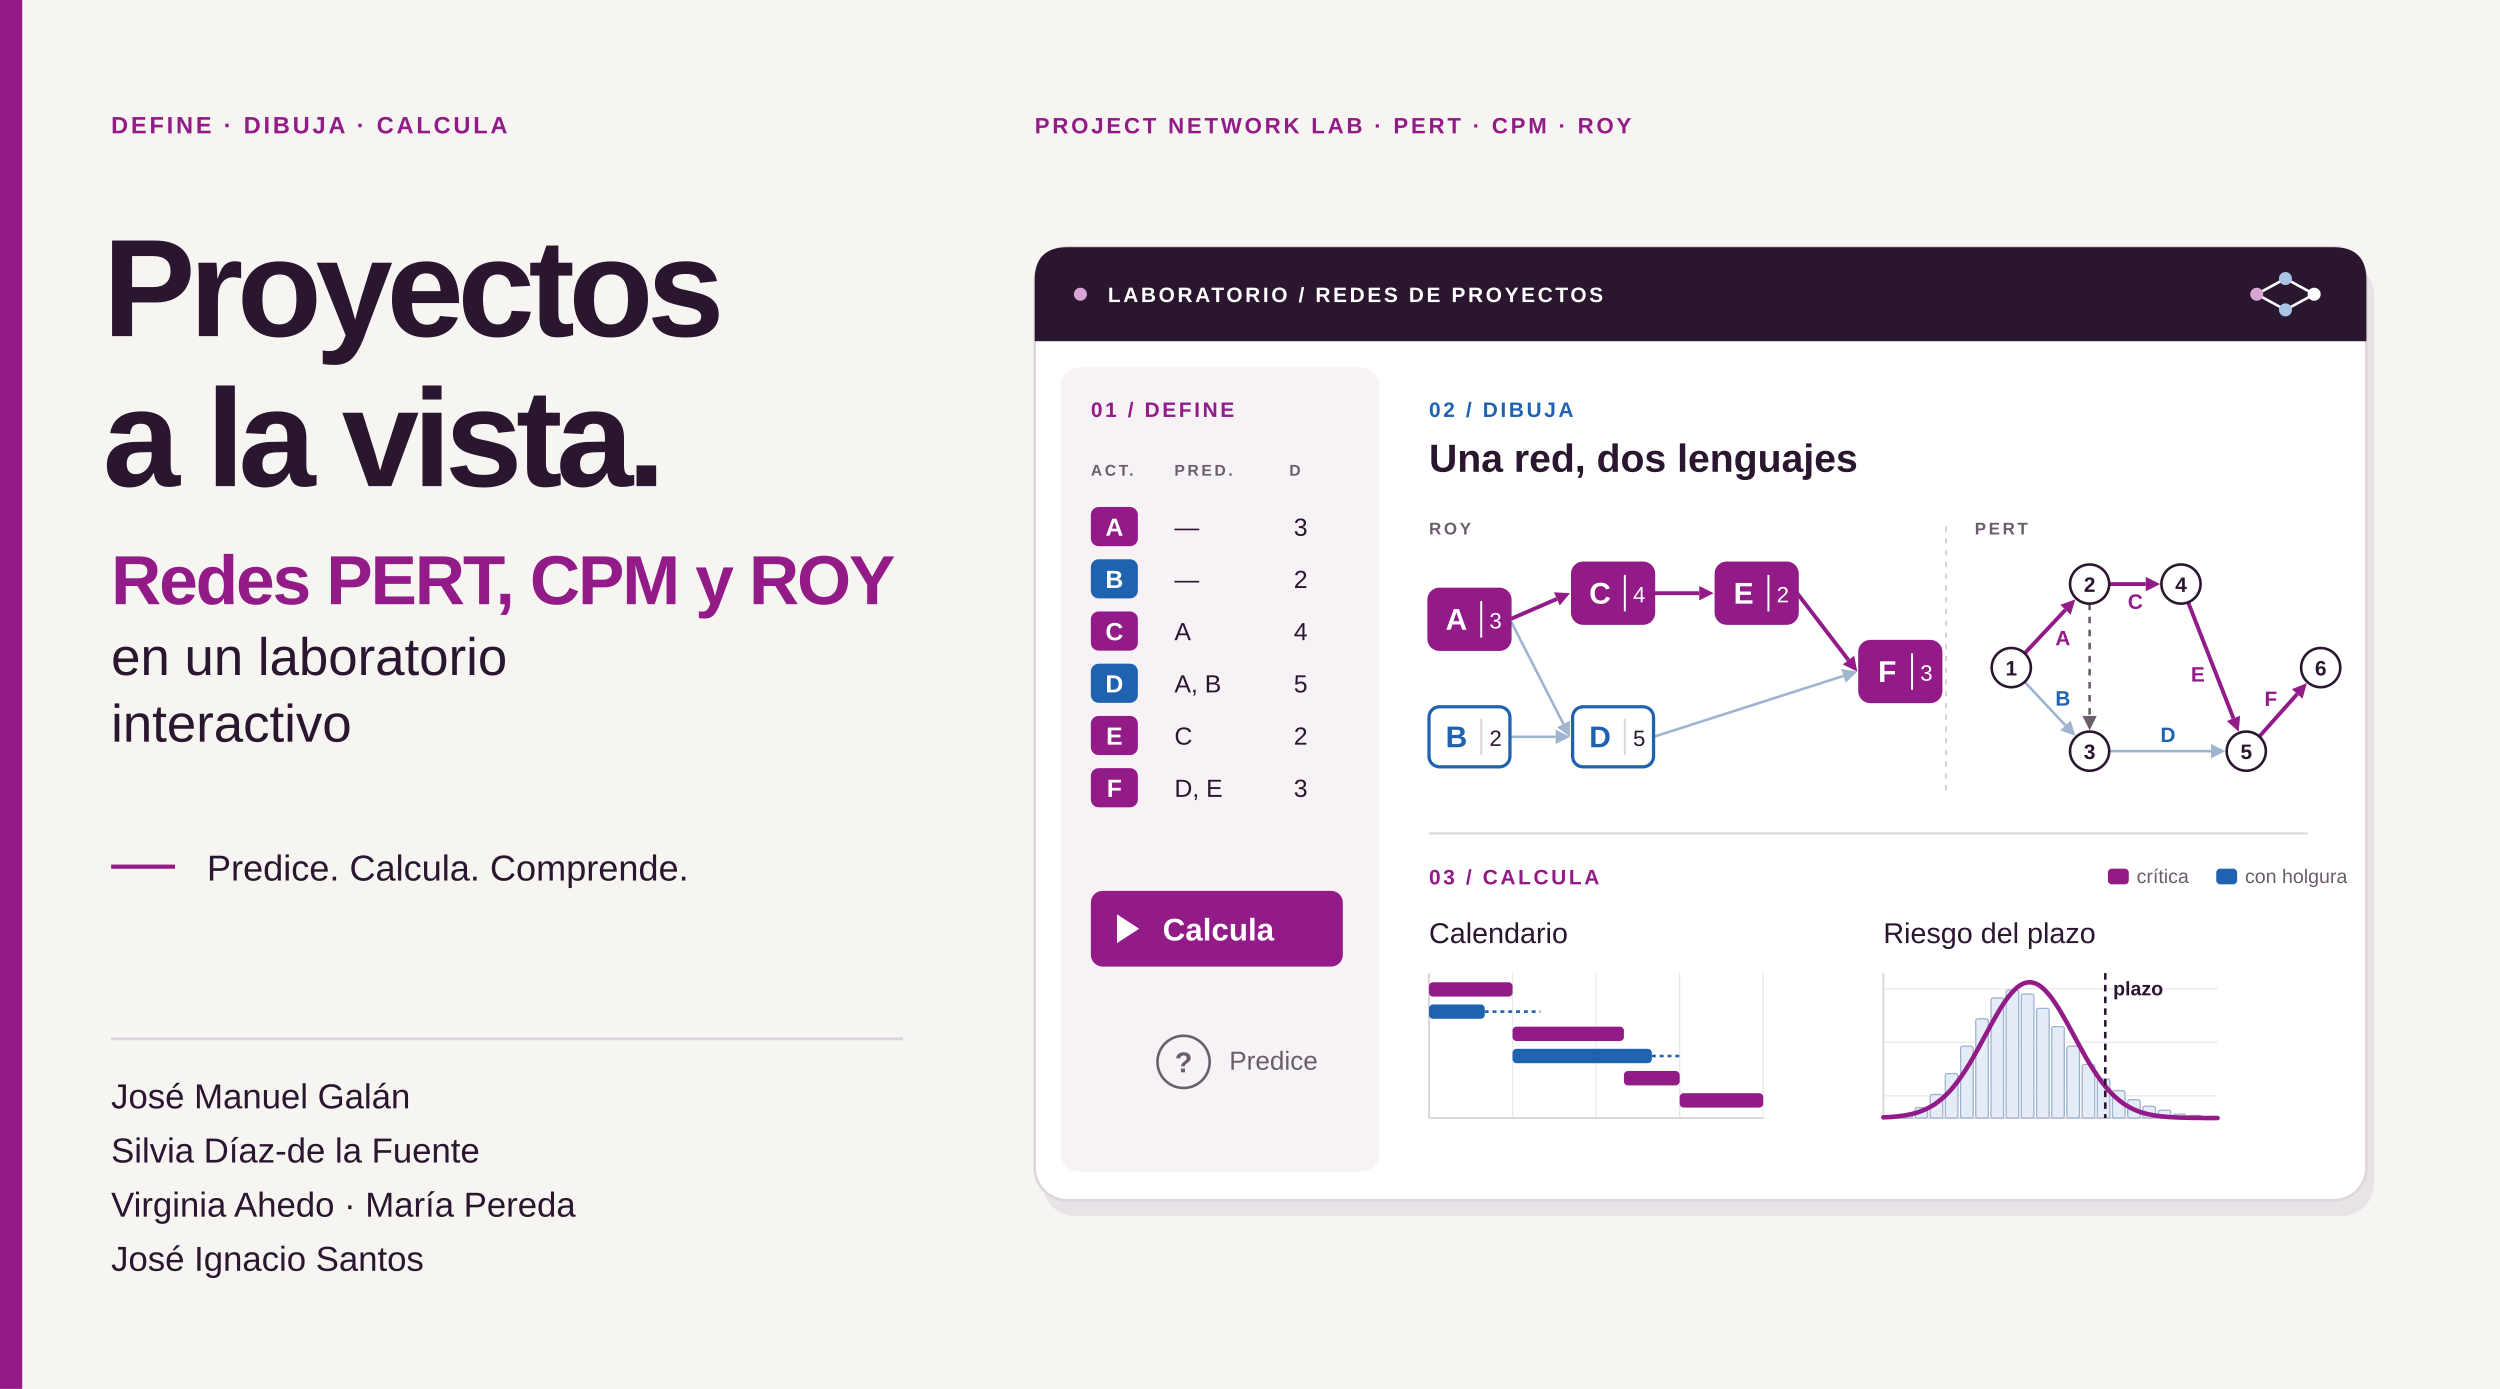
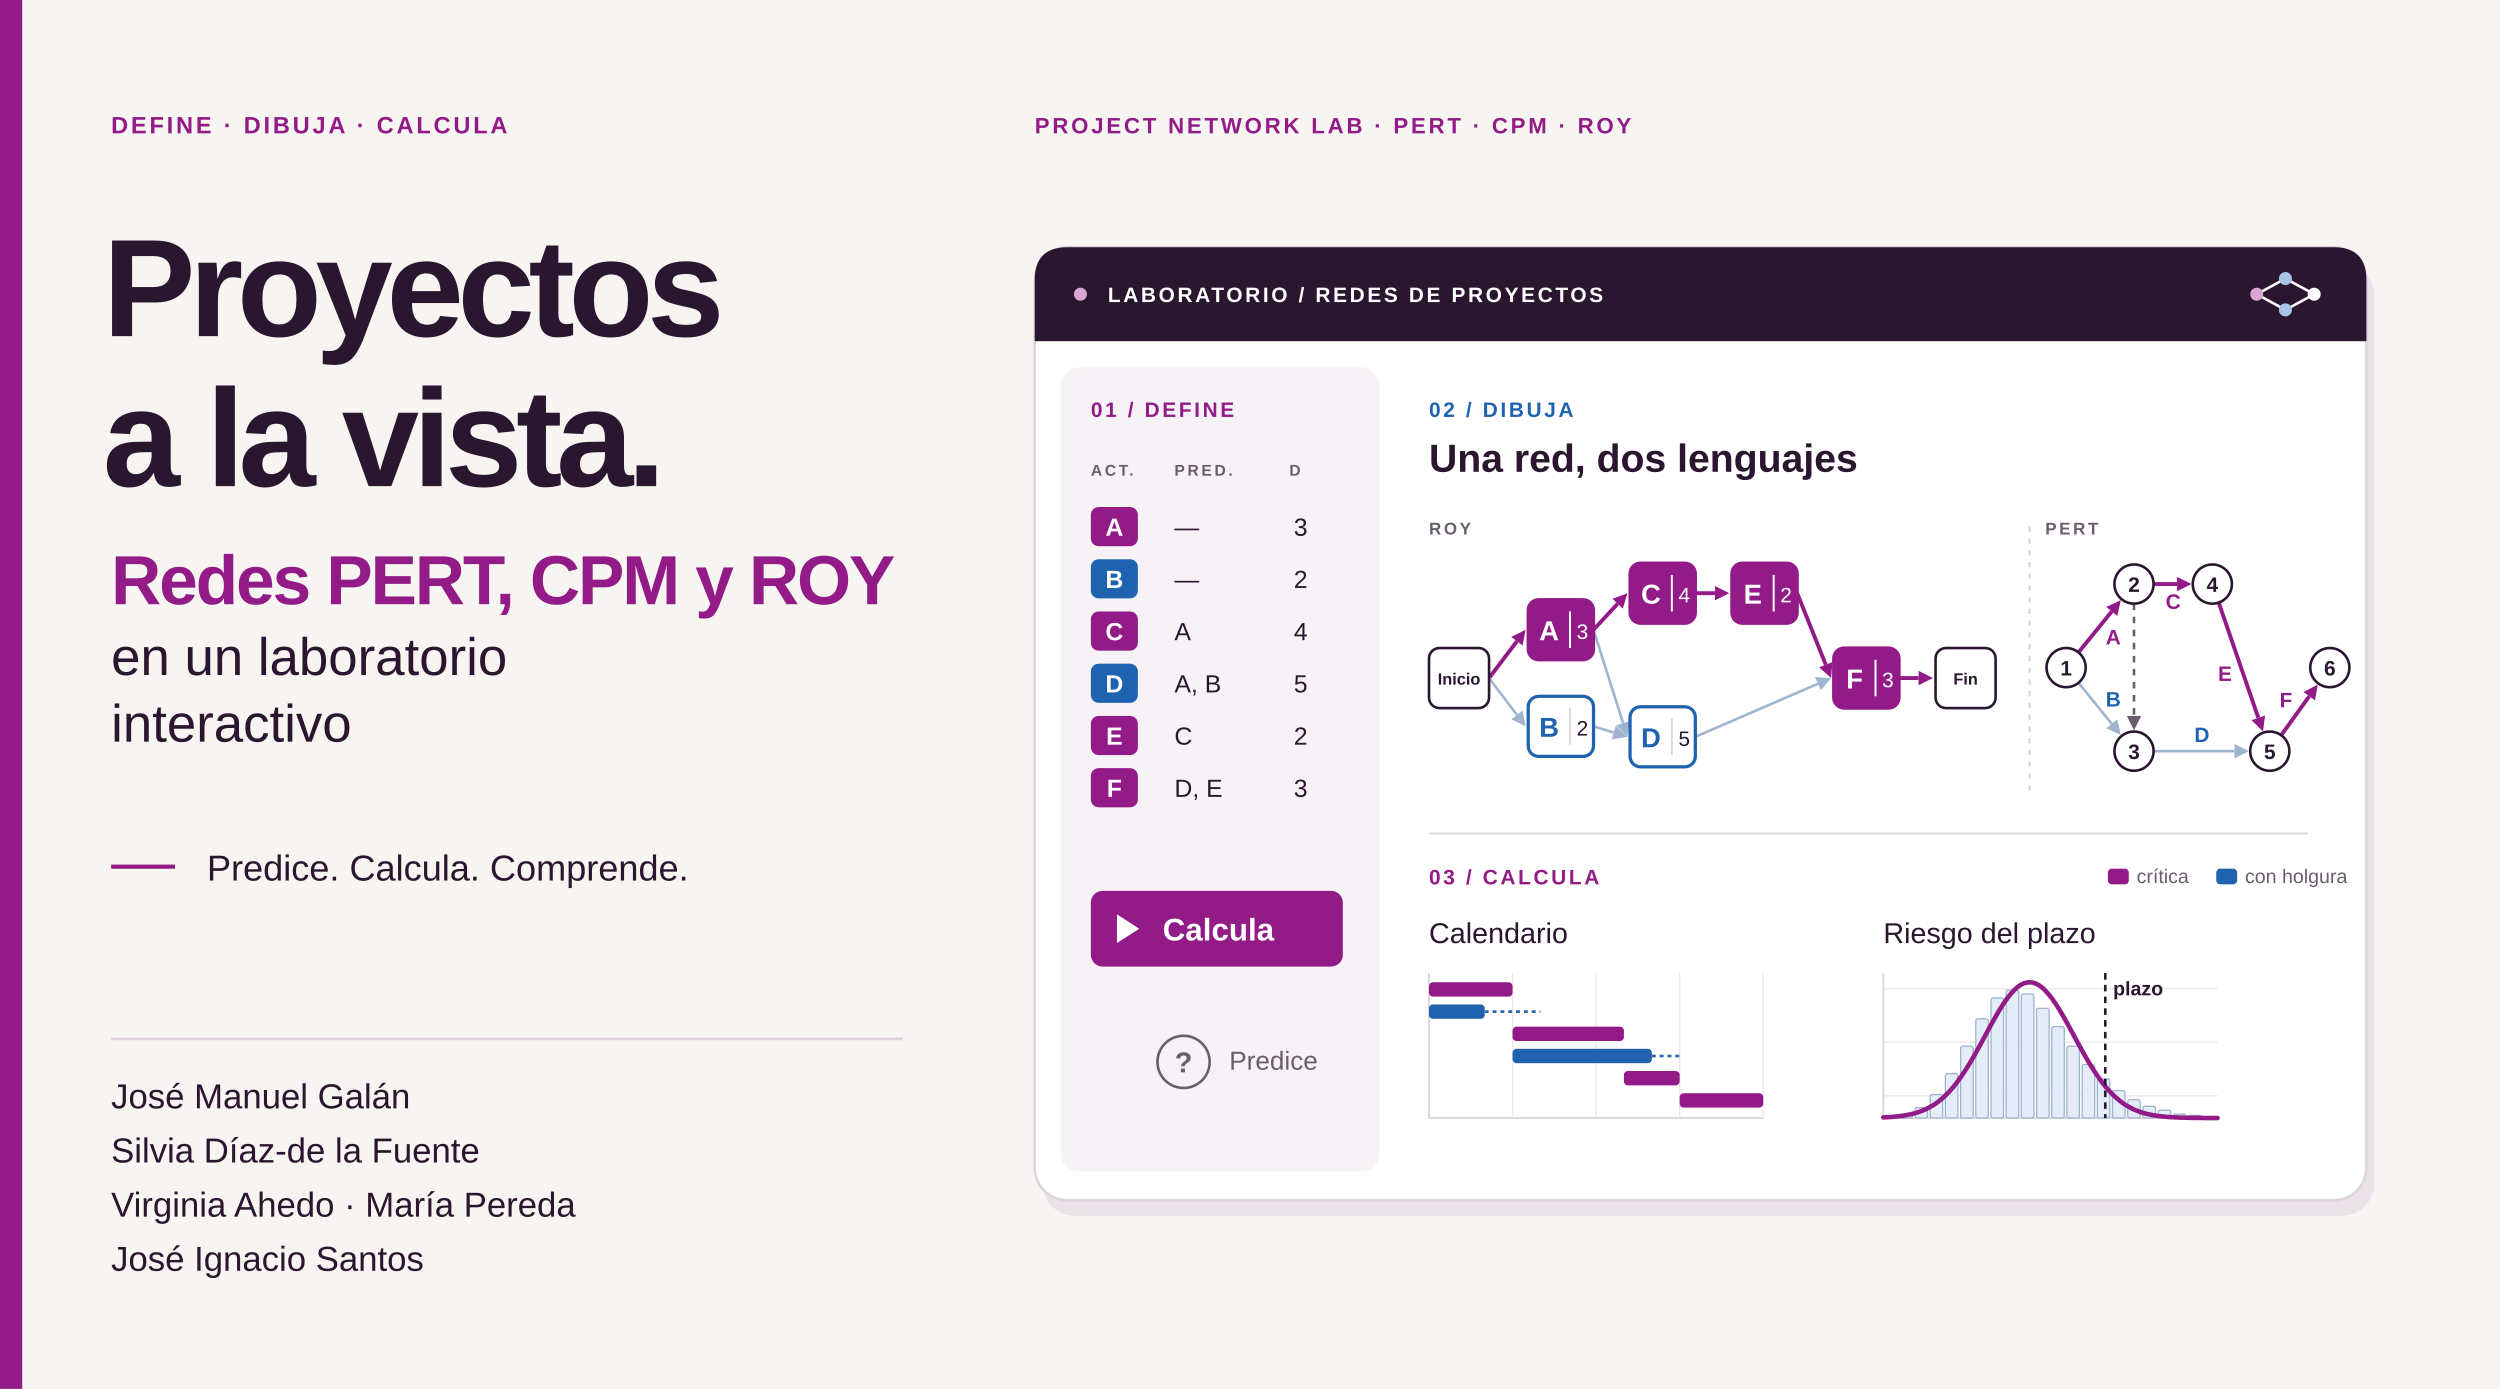
<svg xmlns="http://www.w3.org/2000/svg" width="1800" height="1000" viewBox="0 0 1800 1000" role="img" aria-labelledby="cover-title cover-desc">
  <g font-family="Arial, Helvetica, sans-serif">
    <rect x="0" y="0" width="1800" height="1000" rx="0" fill="#f7f5f2" stroke="none" stroke-width="1" />
    <rect x="0" y="0" width="16" height="1000" rx="0" fill="#921b88" stroke="none" stroke-width="1" />
    <text x="80" y="96" font-size="17" fill="#921b88" font-weight="600" letter-spacing="2">DEFINE · DIBUJA · CALCULA</text>
    <text x="74" y="242" font-size="100" fill="#2b1630" font-weight="700" letter-spacing="-4.5">Proyectos</text>
    <text x="74" y="350" font-size="100" fill="#2b1630" font-weight="700" letter-spacing="-4.5">a la vista.</text>
    <text x="80" y="435" font-size="50" fill="#921b88" font-weight="600" letter-spacing="-1.5">Redes PERT, CPM y ROY</text>
    <text x="80" y="486" font-size="38" fill="#2b1630" font-weight="400">en un laboratorio</text>
    <text x="80" y="534" font-size="38" fill="#2b1630" font-weight="400">interactivo</text>
    <line x1="80" y1="624" x2="126" y2="624" stroke="#921b88" stroke-width="3" />
    <text x="149" y="634" font-size="26" fill="#2b1630" font-weight="500">Predice. Calcula. Comprende.</text>
    <g transform="translate(745 178) scale(0.94)">
      <rect x="6" y="12" width="1020" height="730" rx="25" fill="#e9e3e7" stroke="none" stroke-width="1" />
      <rect x="0" y="0" width="1020" height="730" rx="25" fill="#ffffff" stroke="#ddd5db" stroke-width="2" />
      <path d="M 25 0 H 995 Q 1020 0 1020 25 V 72 H 0 V 25 Q 0 0 25 0" stroke="#2b1630" stroke-width="0" fill="#2b1630" stroke-linecap="round" stroke-linejoin="round" />
      <circle cx="35" cy="36" r="5" fill="#d9a6d3" stroke="none" stroke-width="1" />
      <text x="56" y="42" font-size="16" fill="#ffffff" font-weight="600" letter-spacing="2">LABORATORIO / REDES DE PROYECTOS</text>
      <line x1="936" y1="36" x2="958" y2="24" stroke="#ffffff" stroke-width="2" />
      <line x1="936" y1="36" x2="958" y2="48" stroke="#ffffff" stroke-width="2" />
      <line x1="958" y1="24" x2="980" y2="36" stroke="#ffffff" stroke-width="2" />
      <line x1="958" y1="48" x2="980" y2="36" stroke="#ffffff" stroke-width="2" />
      <circle cx="936" cy="36" r="5" fill="#d9a6d3" stroke="none" stroke-width="1" />
      <circle cx="958" cy="24" r="5" fill="#a9c4e6" stroke="none" stroke-width="1" />
      <circle cx="958" cy="48" r="5" fill="#a9c4e6" stroke="none" stroke-width="1" />
      <circle cx="980" cy="36" r="5" fill="#ffffff" stroke="none" stroke-width="1" />
      <rect x="20" y="92" width="244" height="616" rx="14" fill="#f7f2f6" stroke="none" stroke-width="1" />
      <text x="43" y="130" font-size="16" fill="#921b88" font-weight="600" letter-spacing="2">01 / DEFINE</text>
      <text x="43" y="175" font-size="12" fill="#6a5d6c" font-weight="600" letter-spacing="2">ACT.</text>
      <text x="107" y="175" font-size="12" fill="#6a5d6c" font-weight="600" letter-spacing="2">PRED.</text>
      <text x="195" y="175" font-size="12" fill="#6a5d6c" font-weight="600" letter-spacing="2">D</text>
      <rect x="43" y="199" width="36" height="30" rx="6" fill="#921b88" stroke="none" stroke-width="1" />
      <text x="61" y="221" font-size="19" fill="#ffffff" font-weight="700" text-anchor="middle">A</text>
      <text x="107" y="221" font-size="19" fill="#2b1630" font-weight="500">—</text>
      <text x="209" y="221" font-size="19" fill="#2b1630" font-weight="500" text-anchor="end">3</text>
      <rect x="43" y="239" width="36" height="30" rx="6" fill="#1f63b0" stroke="none" stroke-width="1" />
      <text x="61" y="261" font-size="19" fill="#ffffff" font-weight="700" text-anchor="middle">B</text>
      <text x="107" y="261" font-size="19" fill="#2b1630" font-weight="500">—</text>
      <text x="209" y="261" font-size="19" fill="#2b1630" font-weight="500" text-anchor="end">2</text>
      <rect x="43" y="279" width="36" height="30" rx="6" fill="#921b88" stroke="none" stroke-width="1" />
      <text x="61" y="301" font-size="19" fill="#ffffff" font-weight="700" text-anchor="middle">C</text>
      <text x="107" y="301" font-size="19" fill="#2b1630" font-weight="500">A</text>
      <text x="209" y="301" font-size="19" fill="#2b1630" font-weight="500" text-anchor="end">4</text>
      <rect x="43" y="319" width="36" height="30" rx="6" fill="#1f63b0" stroke="none" stroke-width="1" />
      <text x="61" y="341" font-size="19" fill="#ffffff" font-weight="700" text-anchor="middle">D</text>
      <text x="107" y="341" font-size="19" fill="#2b1630" font-weight="500">A, B</text>
      <text x="209" y="341" font-size="19" fill="#2b1630" font-weight="500" text-anchor="end">5</text>
      <rect x="43" y="359" width="36" height="30" rx="6" fill="#921b88" stroke="none" stroke-width="1" />
      <text x="61" y="381" font-size="19" fill="#ffffff" font-weight="700" text-anchor="middle">E</text>
      <text x="107" y="381" font-size="19" fill="#2b1630" font-weight="500">C</text>
      <text x="209" y="381" font-size="19" fill="#2b1630" font-weight="500" text-anchor="end">2</text>
      <rect x="43" y="399" width="36" height="30" rx="6" fill="#921b88" stroke="none" stroke-width="1" />
      <text x="61" y="421" font-size="19" fill="#ffffff" font-weight="700" text-anchor="middle">F</text>
      <text x="107" y="421" font-size="19" fill="#2b1630" font-weight="500">D, E</text>
      <text x="209" y="421" font-size="19" fill="#2b1630" font-weight="500" text-anchor="end">3</text>
      <rect x="43" y="493" width="193" height="58" rx="9" fill="#921b88" stroke="none" stroke-width="1" />
      <path d="M 63 511 L 63 533 L 80 522 Z" stroke="none" stroke-width="0" fill="#ffffff" stroke-linecap="round" stroke-linejoin="round" />
      <text x="98" y="531" font-size="24" fill="#ffffff" font-weight="600">Calcula</text>
      <circle cx="114" cy="624" r="20" fill="none" stroke="#6a5d6c" stroke-width="2" />
      <text x="114" y="632" font-size="22" fill="#6a5d6c" font-weight="600" text-anchor="middle">?</text>
      <text x="149" y="630" font-size="20" fill="#6a5d6c" font-weight="400">Predice</text>
      <text x="302" y="130" font-size="16" fill="#1f63b0" font-weight="600" letter-spacing="2">02 / DIBUJA</text>
      <text x="302" y="172" font-size="30" fill="#2b1630" font-weight="600">Una red, dos lenguajes</text>
      <text x="302" y="220" font-size="13" fill="#6a5d6c" font-weight="600" letter-spacing="2">ROY</text>
-       <text x="720" y="220" font-size="13" fill="#6a5d6c" font-weight="600" letter-spacing="2">PERT</text>
-       <line x1="698" y1="214" x2="698" y2="418" stroke="#d8cfd6" stroke-width="1.5" stroke-dasharray="4 5" />
-       <line x1="364" y1="285.0" x2="399.912" y2="269.386" stroke="#921b88" stroke-width="3" />
-       <path d="M 410.0 265.0 L 402.1 274.4 L 397.7 264.3 Z" fill="#921b88" />
-       <line x1="364" y1="285.0" x2="404.994" y2="365.205" stroke="#9fb4cf" stroke-width="2" />
-       <path d="M 410.0 375.0 L 400.1 367.7 L 409.9 362.7 Z" fill="#9fb4cf" />
-       <line x1="364" y1="375.0" x2="399.0" y2="375.0" stroke="#9fb4cf" stroke-width="2" />
-       <path d="M 410.0 375.0 L 399.0 380.5 L 399.0 369.5 Z" fill="#9fb4cf" />
-       <line x1="474" y1="265.0" x2="509.0" y2="265.0" stroke="#921b88" stroke-width="3" />
-       <path d="M 520.0 265.0 L 509.0 270.5 L 509.0 259.5 Z" fill="#921b88" />
-       <line x1="474" y1="375.0" x2="619.525" y2="328.357" stroke="#9fb4cf" stroke-width="2" />
-       <path d="M 630.0 325.0 L 621.2 333.6 L 617.8 323.1 Z" fill="#9fb4cf" />
-       <line x1="584" y1="265.0" x2="623.307" y2="316.27" stroke="#921b88" stroke-width="3" />
-       <path d="M 630.0 325.0 L 618.9 319.6 L 627.7 312.9 Z" fill="#921b88" />
-       <rect x="302" y="262" width="62" height="46" rx="8" fill="#921b88" stroke="#921b88" stroke-width="2.5" />
-       <text x="323" y="293" font-size="23" fill="#ffffff" font-weight="700" text-anchor="middle">A</text>
-       <line x1="342" y1="271" x2="342" y2="299" stroke="#ffffff" stroke-width="1.5" />
-       <text x="353" y="292" font-size="17" fill="#ffffff" font-weight="500" text-anchor="middle">3</text>
-       <rect x="302" y="352" width="62" height="46" rx="8" fill="#ffffff" stroke="#1f63b0" stroke-width="2.5" />
-       <text x="323" y="383" font-size="23" fill="#1f63b0" font-weight="700" text-anchor="middle">B</text>
-       <line x1="342" y1="361" x2="342" y2="389" stroke="#ddd5db" stroke-width="1.5" />
-       <text x="353" y="382" font-size="17" fill="#2b1630" font-weight="500" text-anchor="middle">2</text>
-       <rect x="412" y="242" width="62" height="46" rx="8" fill="#921b88" stroke="#921b88" stroke-width="2.5" />
-       <text x="433" y="273" font-size="23" fill="#ffffff" font-weight="700" text-anchor="middle">C</text>
-       <line x1="452" y1="251" x2="452" y2="279" stroke="#ffffff" stroke-width="1.5" />
-       <text x="463" y="272" font-size="17" fill="#ffffff" font-weight="500" text-anchor="middle">4</text>
-       <rect x="412" y="352" width="62" height="46" rx="8" fill="#ffffff" stroke="#1f63b0" stroke-width="2.5" />
-       <text x="433" y="383" font-size="23" fill="#1f63b0" font-weight="700" text-anchor="middle">D</text>
-       <line x1="452" y1="361" x2="452" y2="389" stroke="#ddd5db" stroke-width="1.5" />
-       <text x="463" y="382" font-size="17" fill="#2b1630" font-weight="500" text-anchor="middle">5</text>
-       <rect x="522" y="242" width="62" height="46" rx="8" fill="#921b88" stroke="#921b88" stroke-width="2.5" />
-       <text x="543" y="273" font-size="23" fill="#ffffff" font-weight="700" text-anchor="middle">E</text>
-       <line x1="562" y1="251" x2="562" y2="279" stroke="#ffffff" stroke-width="1.5" />
-       <text x="573" y="272" font-size="17" fill="#ffffff" font-weight="500" text-anchor="middle">2</text>
-       <rect x="632" y="302" width="62" height="46" rx="8" fill="#921b88" stroke="#921b88" stroke-width="2.5" />
-       <text x="653" y="333" font-size="23" fill="#ffffff" font-weight="700" text-anchor="middle">F</text>
-       <line x1="672" y1="311" x2="672" y2="339" stroke="#ffffff" stroke-width="1.5" />
-       <text x="683" y="332" font-size="17" fill="#ffffff" font-weight="500" text-anchor="middle">3</text>
-       <line x1="758.259" y1="311.057" x2="789.534" y2="277.698" stroke="#921b88" stroke-width="3" />
-       <path d="M 797.1 269.7 L 793.5 281.5 L 785.5 273.9 Z" fill="#921b88" />
-       <text x="787.5" y="304.9" font-size="16" fill="#921b88" font-weight="700" text-anchor="middle">A</text>
-       <line x1="758.259" y1="332.943" x2="789.534" y2="366.302" stroke="#9fb4cf" stroke-width="2" />
-       <path d="M 797.1 374.3 L 785.5 370.1 L 793.5 362.5 Z" fill="#9fb4cf" />
-       <text x="787.5" y="351.1" font-size="16" fill="#1f63b0" font-weight="700" text-anchor="middle">B</text>
-       <line x1="808.0" y1="273.0" x2="808.0" y2="359.0" stroke="#6a5d6c" stroke-width="2" stroke-dasharray="5 5" />
-       <path d="M 808.0 370.0 L 802.5 359.0 L 813.5 359.0 Z" fill="#6a5d6c" />
-       <line x1="823.0" y1="258.0" x2="851.0" y2="258.0" stroke="#921b88" stroke-width="3" />
-       <path d="M 862.0 258.0 L 851.0 263.5 L 851.0 252.5 Z" fill="#921b88" />
-       <text x="843.0" y="277.0" font-size="16" fill="#921b88" font-weight="700" text-anchor="middle">C</text>
-       <line x1="823.0" y1="386.0" x2="901.0" y2="386.0" stroke="#9fb4cf" stroke-width="2" />
-       <path d="M 912.0 386.0 L 901.0 391.5 L 901.0 380.5 Z" fill="#9fb4cf" />
-       <text x="868.0" y="379.0" font-size="16" fill="#1f63b0" font-weight="700" text-anchor="middle">D</text>
-       <line x1="883.458" y1="271.972" x2="918.176" y2="360.851" stroke="#921b88" stroke-width="3" />
-       <path d="M 922.2 371.1 L 913.1 362.9 L 923.3 358.8 Z" fill="#921b88" />
-       <text x="890.9" y="332.7" font-size="16" fill="#921b88" font-weight="700" text-anchor="middle">E</text>
-       <line x1="937.976" y1="374.799" x2="967.043" y2="342.163" stroke="#921b88" stroke-width="3" />
-       <path d="M 974.4 333.9 L 971.1 345.8 L 962.9 338.5 Z" fill="#921b88" />
-       <text x="946.8" y="351.4" font-size="16" fill="#921b88" font-weight="700" text-anchor="middle">F</text>
-       <circle cx="748" cy="322" r="15" fill="#ffffff" stroke="#2b1630" stroke-width="2" />
-       <text x="748" y="328" font-size="16" fill="#2b1630" font-weight="600" text-anchor="middle">1</text>
-       <circle cx="808" cy="258" r="15" fill="#ffffff" stroke="#2b1630" stroke-width="2" />
-       <text x="808" y="264" font-size="16" fill="#2b1630" font-weight="600" text-anchor="middle">2</text>
-       <circle cx="808" cy="386" r="15" fill="#ffffff" stroke="#2b1630" stroke-width="2" />
-       <text x="808" y="392" font-size="16" fill="#2b1630" font-weight="600" text-anchor="middle">3</text>
-       <circle cx="878" cy="258" r="15" fill="#ffffff" stroke="#2b1630" stroke-width="2" />
-       <text x="878" y="264" font-size="16" fill="#2b1630" font-weight="600" text-anchor="middle">4</text>
-       <circle cx="928" cy="386" r="15" fill="#ffffff" stroke="#2b1630" stroke-width="2" />
-       <text x="928" y="392" font-size="16" fill="#2b1630" font-weight="600" text-anchor="middle">5</text>
-       <circle cx="985" cy="322" r="15" fill="#ffffff" stroke="#2b1630" stroke-width="2" />
-       <text x="985" y="328" font-size="16" fill="#2b1630" font-weight="600" text-anchor="middle">6</text>
+       <text x="774" y="220" font-size="13" fill="#6a5d6c" font-weight="600" letter-spacing="2">PERT</text>
+       <line x1="762" y1="214" x2="762" y2="418" stroke="#d8cfd6" stroke-width="1.5" stroke-dasharray="4 5" />
+       <line x1="348" y1="330.0" x2="369.362" y2="301.771" stroke="#921b88" stroke-width="3" />
+       <path d="M 376.0 293.0 L 373.7 305.1 L 365.0 298.5 Z" fill="#921b88" />
+       <line x1="348" y1="330.0" x2="369.362" y2="358.229" stroke="#9fb4cf" stroke-width="2" />
+       <path d="M 376.0 367.0 L 365.0 361.5 L 373.7 354.9 Z" fill="#9fb4cf" />
+       <line x1="428" y1="293.0" x2="446.515" y2="273.061" stroke="#921b88" stroke-width="3" />
+       <path d="M 454.0 265.0 L 450.5 276.8 L 442.5 269.3 Z" fill="#921b88" />
+       <line x1="428" y1="293.0" x2="450.675" y2="364.514" stroke="#9fb4cf" stroke-width="2" />
+       <path d="M 454.0 375.0 L 445.4 366.2 L 455.9 362.9 Z" fill="#9fb4cf" />
+       <line x1="428" y1="367.0" x2="443.486" y2="371.765" stroke="#9fb4cf" stroke-width="2" />
+       <path d="M 454.0 375.0 L 441.9 377.0 L 445.1 366.5 Z" fill="#9fb4cf" />
+       <line x1="506" y1="265.0" x2="521.0" y2="265.0" stroke="#921b88" stroke-width="3" />
+       <path d="M 532.0 265.0 L 521.0 270.5 L 521.0 259.5 Z" fill="#921b88" />
+       <line x1="506" y1="375.0" x2="599.905" y2="334.368" stroke="#9fb4cf" stroke-width="2" />
+       <path d="M 610.0 330.0 L 602.1 339.4 L 597.7 329.3 Z" fill="#9fb4cf" />
+       <line x1="584" y1="265.0" x2="605.915" y2="319.787" stroke="#921b88" stroke-width="3" />
+       <path d="M 610.0 330.0 L 600.8 321.8 L 611.0 317.7 Z" fill="#921b88" />
+       <line x1="662" y1="330.0" x2="677.0" y2="330.0" stroke="#921b88" stroke-width="3" />
+       <path d="M 688.0 330.0 L 677.0 335.5 L 677.0 324.5 Z" fill="#921b88" />
+       <rect x="302" y="307" width="46" height="46" rx="8" fill="#ffffff" stroke="#2b1630" stroke-width="2" />
+       <text x="325.0" y="335" font-size="12.5" fill="#2b1630" font-weight="600" text-anchor="middle">Inicio</text>
+       <rect x="378" y="270" width="50" height="46" rx="8" fill="#921b88" stroke="#921b88" stroke-width="2.5" />
+       <text x="394" y="301" font-size="21" fill="#ffffff" font-weight="700" text-anchor="middle">A</text>
+       <line x1="410" y1="279" x2="410" y2="307" stroke="#ffffff" stroke-width="1.5" />
+       <text x="419.5" y="300" font-size="16" fill="#ffffff" font-weight="500" text-anchor="middle">3</text>
+       <rect x="378" y="344" width="50" height="46" rx="8" fill="#ffffff" stroke="#1f63b0" stroke-width="2.5" />
+       <text x="394" y="375" font-size="21" fill="#1f63b0" font-weight="700" text-anchor="middle">B</text>
+       <line x1="410" y1="353" x2="410" y2="381" stroke="#ddd5db" stroke-width="1.5" />
+       <text x="419.5" y="374" font-size="16" fill="#2b1630" font-weight="500" text-anchor="middle">2</text>
+       <rect x="456" y="242" width="50" height="46" rx="8" fill="#921b88" stroke="#921b88" stroke-width="2.5" />
+       <text x="472" y="273" font-size="21" fill="#ffffff" font-weight="700" text-anchor="middle">C</text>
+       <line x1="488" y1="251" x2="488" y2="279" stroke="#ffffff" stroke-width="1.5" />
+       <text x="497.5" y="272" font-size="16" fill="#ffffff" font-weight="500" text-anchor="middle">4</text>
+       <rect x="456" y="352" width="50" height="46" rx="8" fill="#ffffff" stroke="#1f63b0" stroke-width="2.5" />
+       <text x="472" y="383" font-size="21" fill="#1f63b0" font-weight="700" text-anchor="middle">D</text>
+       <line x1="488" y1="361" x2="488" y2="389" stroke="#ddd5db" stroke-width="1.5" />
+       <text x="497.5" y="382" font-size="16" fill="#2b1630" font-weight="500" text-anchor="middle">5</text>
+       <rect x="534" y="242" width="50" height="46" rx="8" fill="#921b88" stroke="#921b88" stroke-width="2.5" />
+       <text x="550" y="273" font-size="21" fill="#ffffff" font-weight="700" text-anchor="middle">E</text>
+       <line x1="566" y1="251" x2="566" y2="279" stroke="#ffffff" stroke-width="1.5" />
+       <text x="575.5" y="272" font-size="16" fill="#ffffff" font-weight="500" text-anchor="middle">2</text>
+       <rect x="612" y="307" width="50" height="46" rx="8" fill="#921b88" stroke="#921b88" stroke-width="2.5" />
+       <text x="628" y="338" font-size="21" fill="#ffffff" font-weight="700" text-anchor="middle">F</text>
+       <line x1="644" y1="316" x2="644" y2="344" stroke="#ffffff" stroke-width="1.5" />
+       <text x="653.5" y="337" font-size="16" fill="#ffffff" font-weight="500" text-anchor="middle">3</text>
+       <rect x="690" y="307" width="46" height="46" rx="8" fill="#ffffff" stroke="#2b1630" stroke-width="2" />
+       <text x="713.0" y="335" font-size="12.5" fill="#2b1630" font-weight="600" text-anchor="middle">Fin</text>
+       <line x1="799.459" y1="310.358" x2="824.974" y2="278.955" stroke="#921b88" stroke-width="3" />
+       <path d="M 831.9 270.4 L 829.2 282.4 L 820.7 275.5 Z" fill="#921b88" />
+       <text x="826.1" y="304.2" font-size="16" fill="#921b88" font-weight="700" text-anchor="middle">A</text>
+       <line x1="799.459" y1="333.642" x2="824.974" y2="365.045" stroke="#9fb4cf" stroke-width="2" />
+       <path d="M 831.9 373.6 L 820.7 368.5 L 829.2 361.6 Z" fill="#9fb4cf" />
+       <text x="826.1" y="351.8" font-size="16" fill="#1f63b0" font-weight="700" text-anchor="middle">B</text>
+       <line x1="842.0" y1="273.0" x2="842.0" y2="359.0" stroke="#6a5d6c" stroke-width="2" stroke-dasharray="5 5" />
+       <path d="M 842.0 370.0 L 836.5 359.0 L 847.5 359.0 Z" fill="#6a5d6c" />
+       <line x1="857.0" y1="258.0" x2="875.0" y2="258.0" stroke="#921b88" stroke-width="3" />
+       <path d="M 886.0 258.0 L 875.0 263.5 L 875.0 252.5 Z" fill="#921b88" />
+       <text x="872.0" y="277.0" font-size="16" fill="#921b88" font-weight="700" text-anchor="middle">C</text>
+       <line x1="857.0" y1="386.0" x2="919.0" y2="386.0" stroke="#9fb4cf" stroke-width="2" />
+       <path d="M 930.0 386.0 L 919.0 391.5 L 919.0 380.5 Z" fill="#9fb4cf" />
+       <text x="894.0" y="379.0" font-size="16" fill="#1f63b0" font-weight="700" text-anchor="middle">D</text>
+       <line x1="906.876" y1="272.185" x2="937.223" y2="360.466" stroke="#921b88" stroke-width="3" />
+       <path d="M 940.8 370.9 L 932.0 362.3 L 942.4 358.7 Z" fill="#921b88" />
+       <text x="911.7" y="332.2" font-size="16" fill="#921b88" font-weight="700" text-anchor="middle">E</text>
+       <line x1="954.755" y1="373.82" x2="976.242" y2="343.924" stroke="#921b88" stroke-width="3" />
+       <path d="M 982.7 335.0 L 980.7 347.1 L 971.8 340.7 Z" fill="#921b88" />
+       <text x="958.4" y="352.4" font-size="16" fill="#921b88" font-weight="700" text-anchor="middle">F</text>
+       <circle cx="790" cy="322" r="15" fill="#ffffff" stroke="#2b1630" stroke-width="2" />
+       <text x="790" y="328" font-size="16" fill="#2b1630" font-weight="600" text-anchor="middle">1</text>
+       <circle cx="842" cy="258" r="15" fill="#ffffff" stroke="#2b1630" stroke-width="2" />
+       <text x="842" y="264" font-size="16" fill="#2b1630" font-weight="600" text-anchor="middle">2</text>
+       <circle cx="842" cy="386" r="15" fill="#ffffff" stroke="#2b1630" stroke-width="2" />
+       <text x="842" y="392" font-size="16" fill="#2b1630" font-weight="600" text-anchor="middle">3</text>
+       <circle cx="902" cy="258" r="15" fill="#ffffff" stroke="#2b1630" stroke-width="2" />
+       <text x="902" y="264" font-size="16" fill="#2b1630" font-weight="600" text-anchor="middle">4</text>
+       <circle cx="946" cy="386" r="15" fill="#ffffff" stroke="#2b1630" stroke-width="2" />
+       <text x="946" y="392" font-size="16" fill="#2b1630" font-weight="600" text-anchor="middle">5</text>
+       <circle cx="992" cy="322" r="15" fill="#ffffff" stroke="#2b1630" stroke-width="2" />
+       <text x="992" y="328" font-size="16" fill="#2b1630" font-weight="600" text-anchor="middle">6</text>
      <line x1="302" y1="449" x2="975" y2="449" stroke="#ddd5db" stroke-width="1.5" />
      <text x="302" y="488" font-size="16" fill="#921b88" font-weight="600" letter-spacing="2">03 / CALCULA</text>
      <text x="302" y="533" font-size="22" fill="#2b1630" font-weight="500">Calendario</text>
      <line x1="302.0" y1="556" x2="302.0" y2="667" stroke="#ece7eb" stroke-width="1" />
      <line x1="366.0" y1="556" x2="366.0" y2="667" stroke="#ece7eb" stroke-width="1" />
      <line x1="430.0" y1="556" x2="430.0" y2="667" stroke="#ece7eb" stroke-width="1" />
      <line x1="494.0" y1="556" x2="494.0" y2="667" stroke="#ece7eb" stroke-width="1" />
      <line x1="558.0" y1="556" x2="558.0" y2="667" stroke="#ece7eb" stroke-width="1" />
      <line x1="302" y1="556" x2="302" y2="667" stroke="#ddd5db" stroke-width="1.5" />
      <line x1="302" y1="667" x2="558" y2="667" stroke="#ddd5db" stroke-width="1.5" />
      <rect x="302.0" y="563" width="64.0" height="11" rx="3" fill="#921b88" stroke="none" stroke-width="1" />
      <rect x="302.0" y="580" width="42.7" height="11" rx="3" fill="#1f63b0" stroke="none" stroke-width="1" />
      <line x1="344.7" y1="585.5" x2="387.3" y2="585.5" stroke="#1f63b0" stroke-width="2" stroke-dasharray="3 3" />
      <rect x="366.0" y="597" width="85.3" height="11" rx="3" fill="#921b88" stroke="none" stroke-width="1" />
      <rect x="366.0" y="614" width="106.7" height="11" rx="3" fill="#1f63b0" stroke="none" stroke-width="1" />
      <line x1="472.7" y1="619.5" x2="494.0" y2="619.5" stroke="#1f63b0" stroke-width="2" stroke-dasharray="3 3" />
      <rect x="451.3" y="631" width="42.7" height="11" rx="3" fill="#921b88" stroke="none" stroke-width="1" />
      <rect x="494.0" y="648" width="64.0" height="11" rx="3" fill="#921b88" stroke="none" stroke-width="1" />
      <text x="650" y="533" font-size="22" fill="#2b1630" font-weight="500">Riesgo del plazo</text>
      <line x1="650" y1="568" x2="906" y2="568" stroke="#ece7eb" stroke-width="1" />
      <line x1="650" y1="609" x2="906" y2="609" stroke="#ece7eb" stroke-width="1" />
      <line x1="650" y1="650" x2="906" y2="650" stroke="#ece7eb" stroke-width="1" />
      <line x1="650" y1="556" x2="650" y2="667" stroke="#ddd5db" stroke-width="1.5" />
      <line x1="650" y1="667" x2="906" y2="667" stroke="#ddd5db" stroke-width="1.5" />
      <rect x="662.6" y="664.0" width="9.6" height="3" rx="1.5" fill="#e3ecf7" stroke="#9fb4cf" stroke-width="1" />
      <rect x="674.3" y="659.0" width="9.6" height="8" rx="1.5" fill="#e3ecf7" stroke="#9fb4cf" stroke-width="1" />
      <rect x="685.9" y="649.0" width="9.6" height="18" rx="1.5" fill="#e3ecf7" stroke="#9fb4cf" stroke-width="1" />
      <rect x="697.5" y="633.0" width="9.6" height="34" rx="1.5" fill="#e3ecf7" stroke="#9fb4cf" stroke-width="1" />
      <rect x="709.2" y="612.0" width="9.6" height="55" rx="1.5" fill="#e3ecf7" stroke="#9fb4cf" stroke-width="1" />
      <rect x="720.8" y="591.0" width="9.6" height="76" rx="1.5" fill="#e3ecf7" stroke="#9fb4cf" stroke-width="1" />
      <rect x="732.5" y="575.0" width="9.6" height="92" rx="1.5" fill="#e3ecf7" stroke="#9fb4cf" stroke-width="1" />
      <rect x="744.1" y="569.0" width="9.6" height="98" rx="1.5" fill="#e3ecf7" stroke="#9fb4cf" stroke-width="1" />
      <rect x="755.7" y="572.0" width="9.6" height="95" rx="1.5" fill="#e3ecf7" stroke="#9fb4cf" stroke-width="1" />
      <rect x="767.4" y="583.0" width="9.6" height="84" rx="1.5" fill="#e3ecf7" stroke="#9fb4cf" stroke-width="1" />
      <rect x="779.0" y="597.0" width="9.6" height="70" rx="1.5" fill="#e3ecf7" stroke="#9fb4cf" stroke-width="1" />
      <rect x="790.6" y="612.0" width="9.6" height="55" rx="1.5" fill="#e3ecf7" stroke="#9fb4cf" stroke-width="1" />
      <rect x="802.3" y="626.0" width="9.6" height="41" rx="1.5" fill="#e3ecf7" stroke="#9fb4cf" stroke-width="1" />
      <rect x="813.9" y="637.0" width="9.6" height="30" rx="1.5" fill="#e3ecf7" stroke="#9fb4cf" stroke-width="1" />
      <rect x="825.5" y="646.0" width="9.6" height="21" rx="1.5" fill="#e3ecf7" stroke="#9fb4cf" stroke-width="1" />
      <rect x="837.2" y="653.0" width="9.6" height="14" rx="1.5" fill="#e3ecf7" stroke="#9fb4cf" stroke-width="1" />
      <rect x="848.8" y="658.0" width="9.6" height="9" rx="1.5" fill="#e3ecf7" stroke="#9fb4cf" stroke-width="1" />
      <rect x="860.5" y="661.0" width="9.6" height="6" rx="1.5" fill="#e3ecf7" stroke="#9fb4cf" stroke-width="1" />
      <rect x="872.1" y="664.0" width="9.6" height="3" rx="1.5" fill="#e3ecf7" stroke="#9fb4cf" stroke-width="1" />
      <rect x="883.7" y="665.0" width="9.6" height="2" rx="1.5" fill="#e3ecf7" stroke="#9fb4cf" stroke-width="1" />
      <path d="M 650.0 666.5 L 652.0 666.4 L 654.0 666.3 L 656.0 666.2 L 658.0 666.0 L 660.0 665.8 L 662.0 665.6 L 664.0 665.4 L 666.0 665.1 L 668.0 664.7 L 670.0 664.3 L 672.0 663.9 L 674.0 663.3 L 676.0 662.8 L 678.0 662.1 L 680.0 661.3 L 682.0 660.5 L 684.0 659.5 L 686.0 658.4 L 688.0 657.3 L 690.0 656.0 L 692.0 654.5 L 694.0 652.9 L 696.0 651.2 L 698.0 649.3 L 700.0 647.3 L 702.0 645.1 L 704.0 642.7 L 706.0 640.2 L 708.0 637.5 L 710.0 634.7 L 712.0 631.7 L 714.0 628.6 L 716.0 625.4 L 718.0 622.0 L 720.0 618.5 L 722.0 614.9 L 724.0 611.3 L 726.0 607.6 L 728.0 603.9 L 730.0 600.2 L 732.0 596.5 L 734.0 592.9 L 736.0 589.4 L 738.0 585.9 L 740.0 582.6 L 742.0 579.5 L 744.0 576.6 L 746.0 573.9 L 748.0 571.5 L 750.0 569.3 L 752.0 567.4 L 754.0 565.8 L 756.0 564.6 L 758.0 563.7 L 760.0 563.2 L 762.0 563.0 L 764.0 563.2 L 766.0 563.7 L 768.0 564.6 L 770.0 565.8 L 772.0 567.4 L 774.0 569.3 L 776.0 571.5 L 778.0 573.9 L 780.0 576.6 L 782.0 579.5 L 784.0 582.6 L 786.0 585.9 L 788.0 589.4 L 790.0 592.9 L 792.0 596.5 L 794.0 600.2 L 796.0 603.9 L 798.0 607.6 L 800.0 611.3 L 802.0 614.9 L 804.0 618.5 L 806.0 622.0 L 808.0 625.4 L 810.0 628.6 L 812.0 631.7 L 814.0 634.7 L 816.0 637.5 L 818.0 640.2 L 820.0 642.7 L 822.0 645.1 L 824.0 647.3 L 826.0 649.3 L 828.0 651.2 L 830.0 652.9 L 832.0 654.5 L 834.0 656.0 L 836.0 657.3 L 838.0 658.4 L 840.0 659.5 L 842.0 660.5 L 844.0 661.3 L 846.0 662.1 L 848.0 662.8 L 850.0 663.3 L 852.0 663.9 L 854.0 664.3 L 856.0 664.7 L 858.0 665.1 L 860.0 665.4 L 862.0 665.6 L 864.0 665.8 L 866.0 666.0 L 868.0 666.2 L 870.0 666.3 L 872.0 666.4 L 874.0 666.5 L 876.0 666.6 L 878.0 666.7 L 880.0 666.7 L 882.0 666.8 L 884.0 666.8 L 886.0 666.9 L 888.0 666.9 L 890.0 666.9 L 892.0 666.9 L 894.0 666.9 L 896.0 667.0 L 898.0 667.0 L 900.0 667.0 L 902.0 667.0 L 904.0 667.0 L 906.0 667.0" stroke="#921b88" stroke-width="3.5" fill="none" stroke-linecap="round" stroke-linejoin="round" />
      <line x1="820" y1="556" x2="820" y2="667" stroke="#2b1630" stroke-width="2" stroke-dasharray="5 4" />
      <text x="826" y="573" font-size="15" fill="#2b1630" font-weight="600">plazo</text>
      <rect x="822" y="476" width="16" height="12" rx="3" fill="#921b88" stroke="none" stroke-width="1" />
      <text x="844" y="487" font-size="15" fill="#6a5d6c" font-weight="400">crítica</text>
      <rect x="905" y="476" width="16" height="12" rx="3" fill="#1f63b0" stroke="none" stroke-width="1" />
      <text x="927" y="487" font-size="15" fill="#6a5d6c" font-weight="400">con holgura</text>
    </g>
    <line x1="80" y1="748" x2="650" y2="748" stroke="#ddd5db" stroke-width="2" />
    <text x="80" y="798" font-size="25" fill="#2b1630" font-weight="500">José Manuel Galán</text>
    <text x="80" y="837" font-size="25" fill="#2b1630" font-weight="500">Silvia Díaz-de la Fuente</text>
    <text x="80" y="876" font-size="25" fill="#2b1630" font-weight="500">Virginia Ahedo · María Pereda</text>
    <text x="80" y="915" font-size="25" fill="#2b1630" font-weight="500">José Ignacio Santos</text>
    <text x="745" y="96" font-size="16" fill="#921b88" font-weight="600" letter-spacing="2">PROJECT NETWORK LAB · PERT · CPM · ROY</text>
  </g>
</svg>
